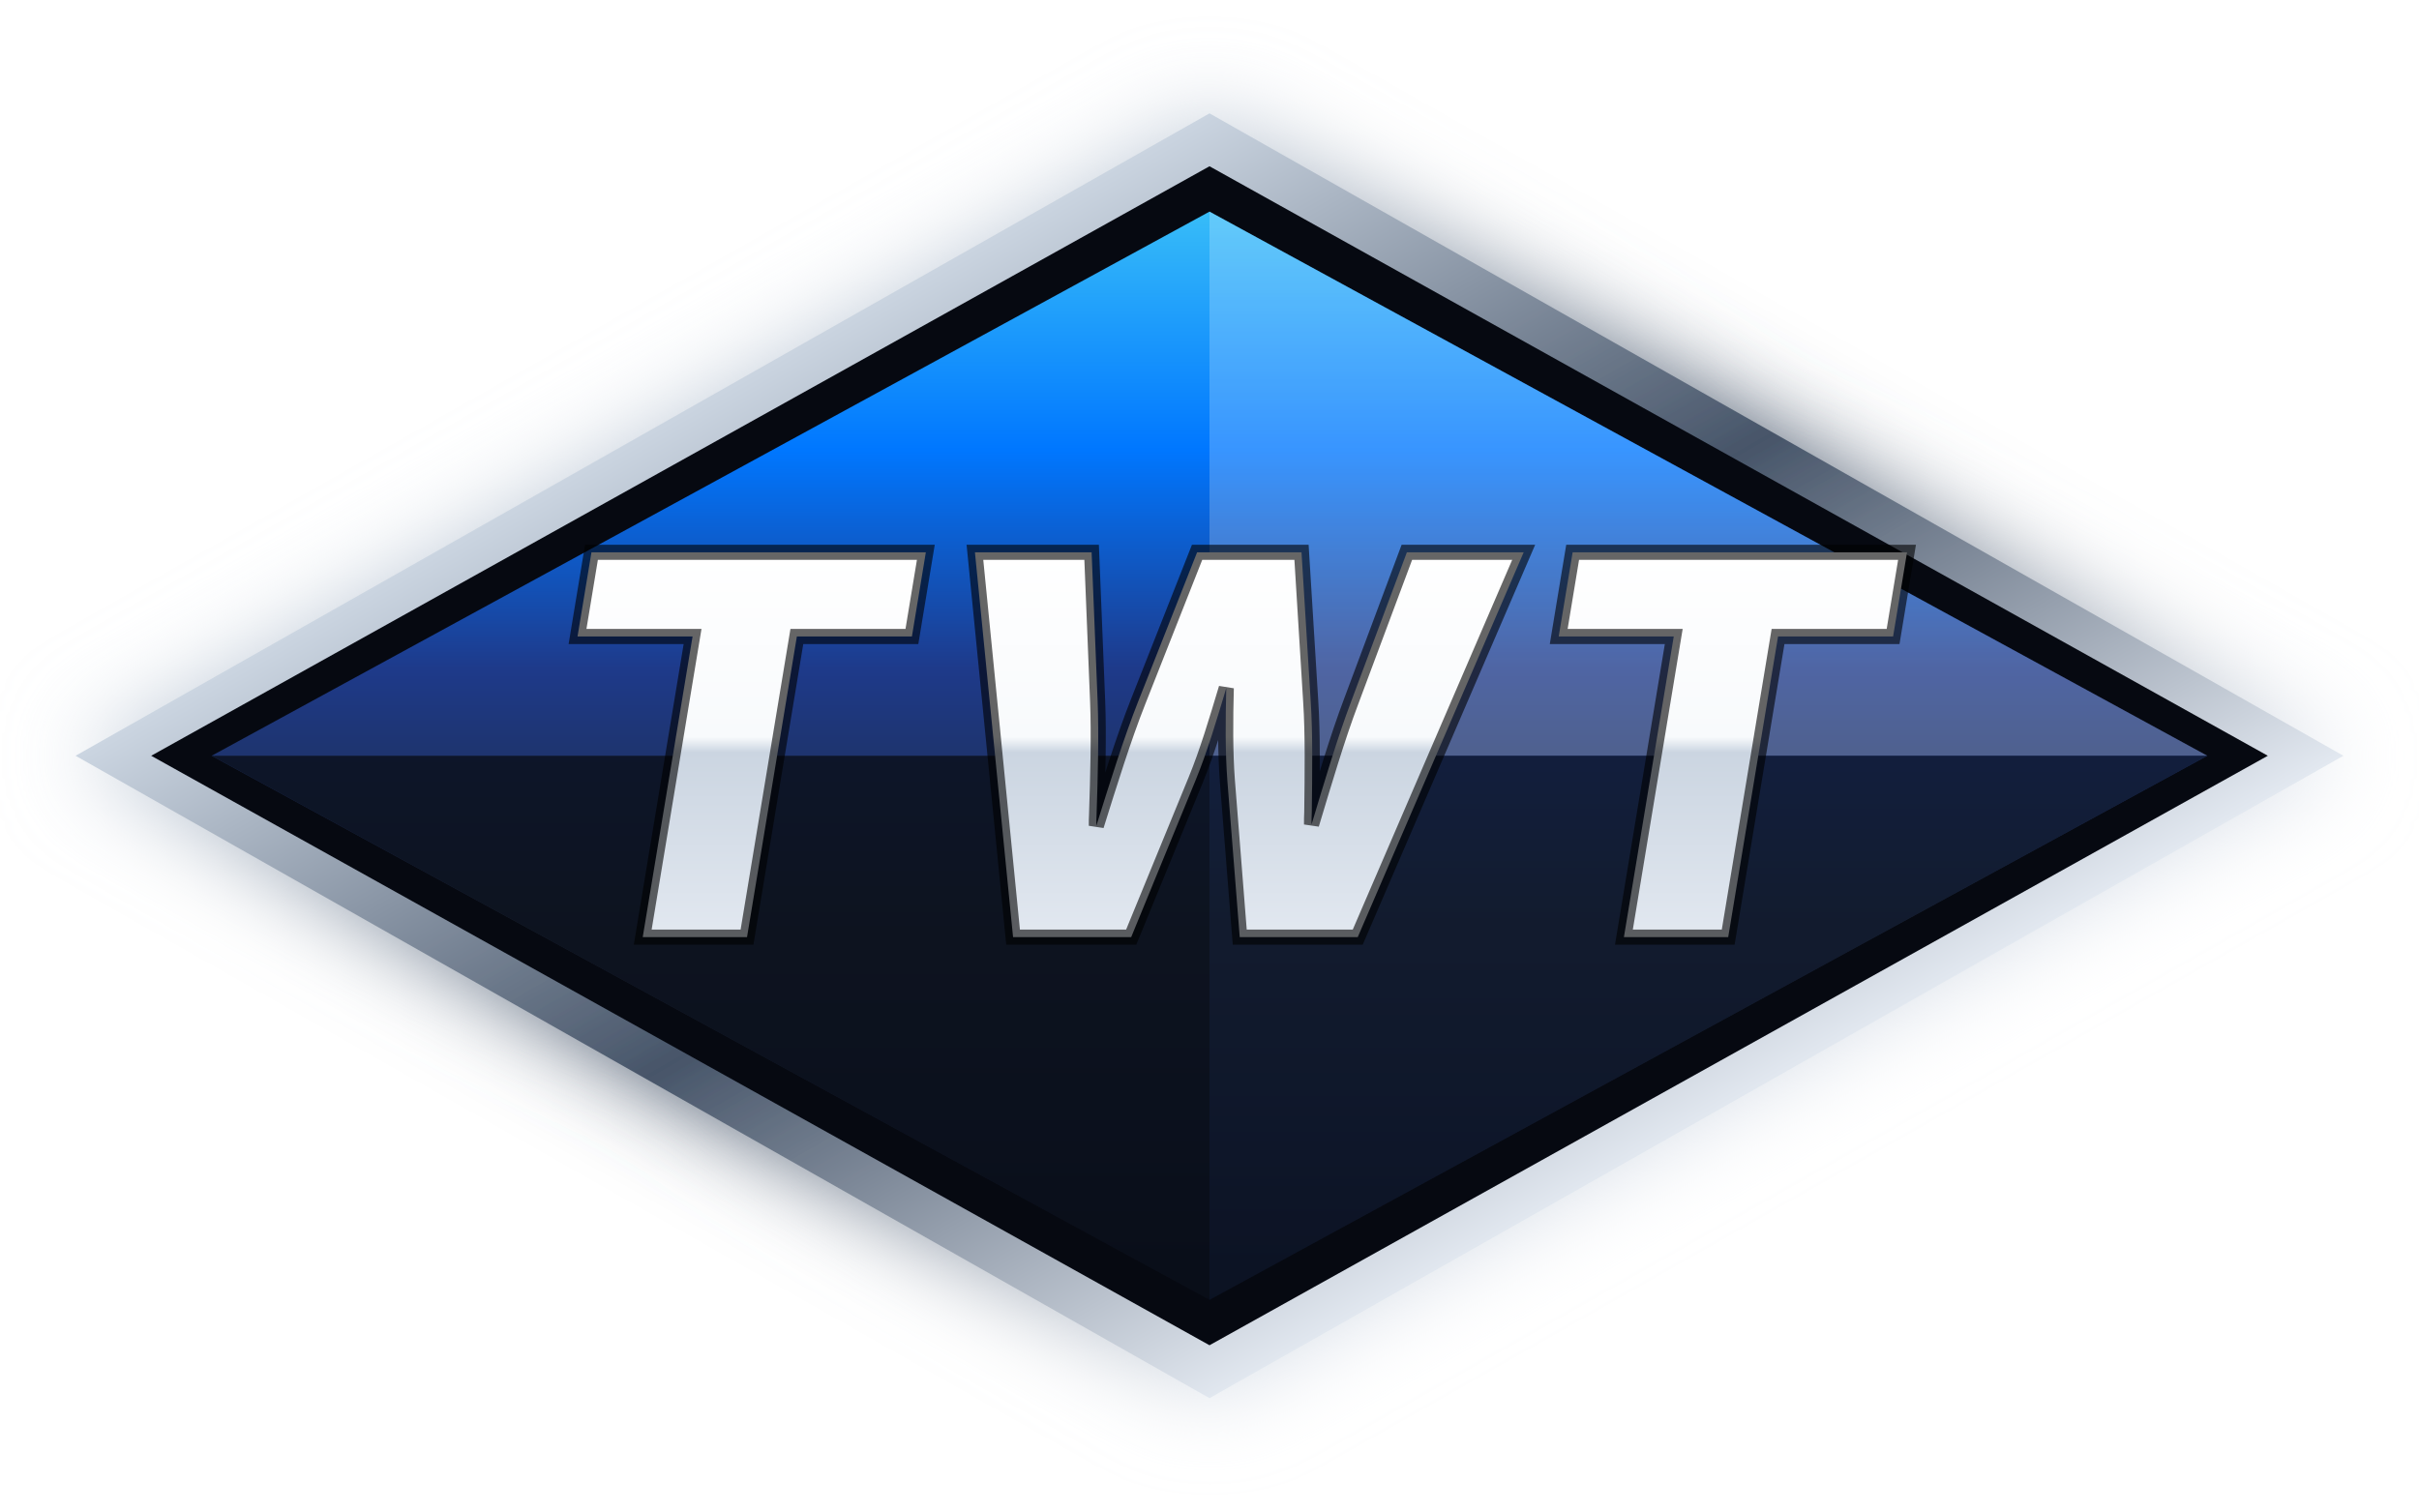
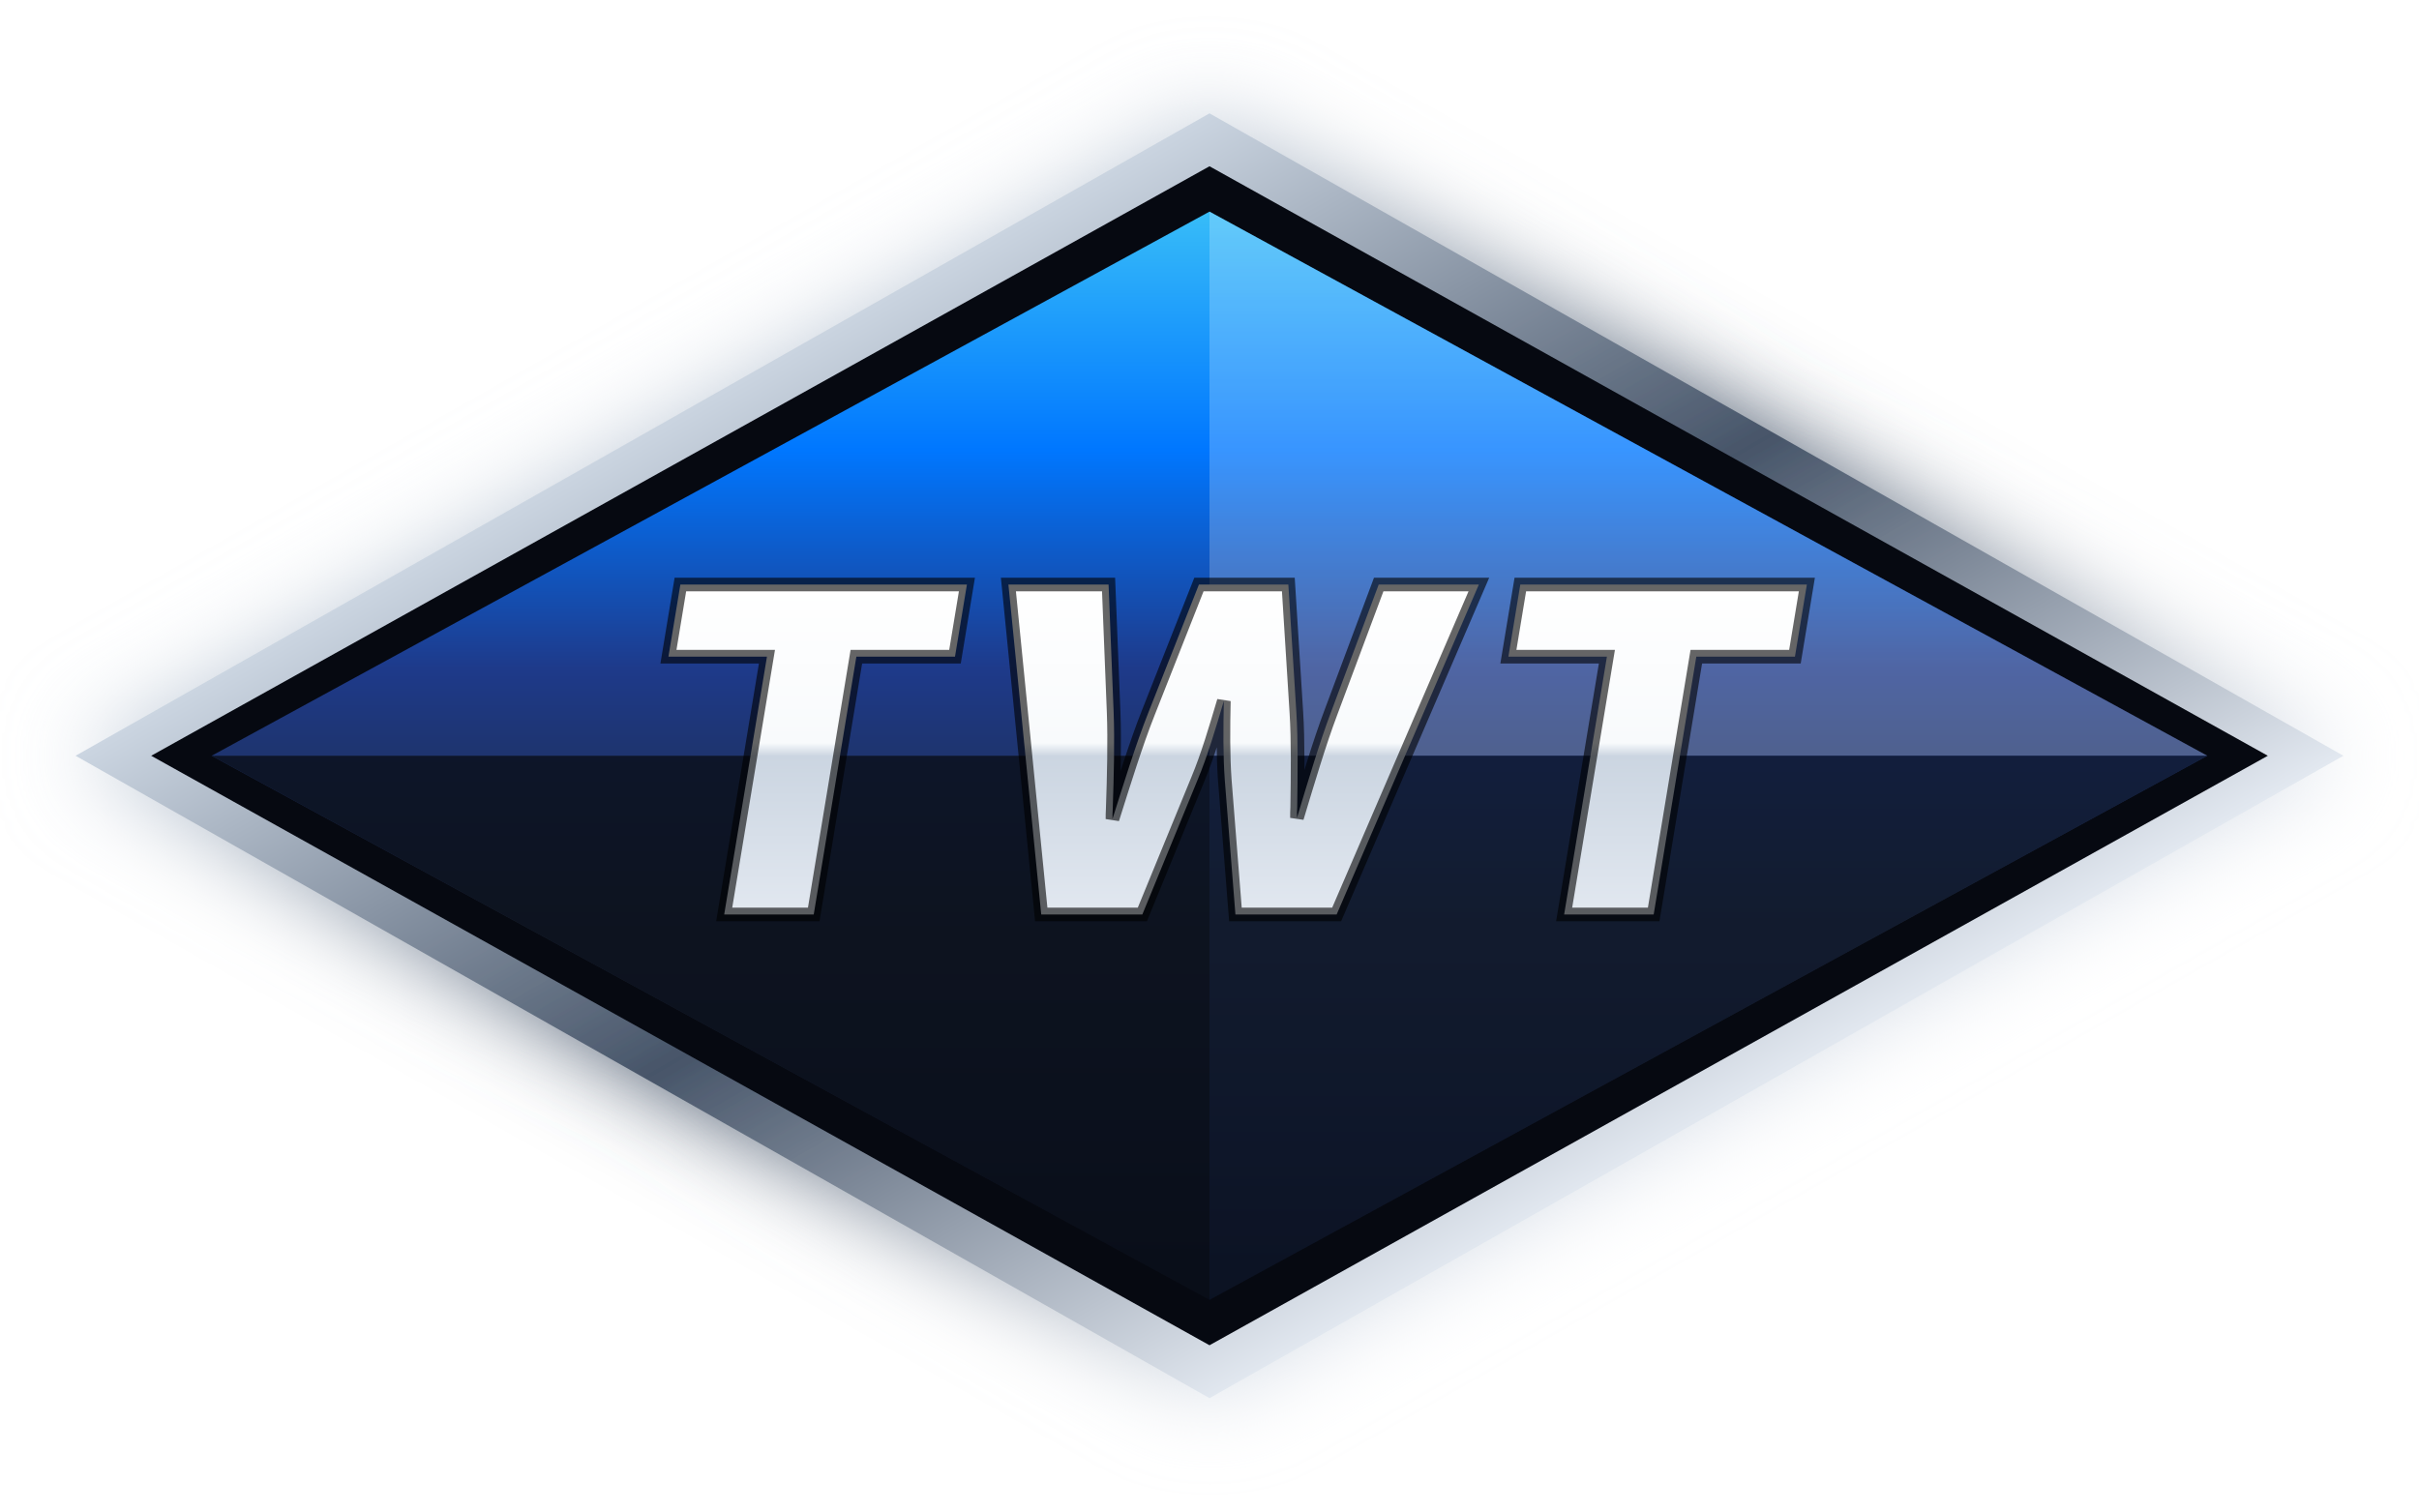
<svg xmlns="http://www.w3.org/2000/svg" viewBox="0 0 320 200" width="100%" height="100%">
  <defs>
    <linearGradient id="diamondBorder" x1="0%" y1="0%" x2="100%" y2="100%">
      <stop offset="0%" stop-color="#ffffff" />
      <stop offset="25%" stop-color="#cbd5e1" />
      <stop offset="50%" stop-color="#475569" />
      <stop offset="75%" stop-color="#e2e8f0" />
      <stop offset="100%" stop-color="#334155" />
    </linearGradient>
    <linearGradient id="diamondBg" x1="0%" y1="0%" x2="0%" y2="100%">
      <stop offset="0%" stop-color="#38bdf8" />
      <stop offset="22%" stop-color="#0077ff" />
      <stop offset="42%" stop-color="#1e3a8a" />
      <stop offset="65%" stop-color="#1e293b" />
      <stop offset="85%" stop-color="#0f172a" />
      <stop offset="100%" stop-color="#050810" />
    </linearGradient>
    <linearGradient id="twtTextGrad" x1="0%" y1="0%" x2="0%" y2="100%">
      <stop offset="0%" stop-color="#ffffff" />
      <stop offset="48%" stop-color="#f8fafc" />
      <stop offset="52%" stop-color="#cbd5e1" />
      <stop offset="100%" stop-color="#e2e8f0" />
    </linearGradient>
    <filter id="glowEffect" x="-20%" y="-20%" width="140%" height="140%">
      <feGaussianBlur stdDeviation="6" result="blur" />
      <feComposite in="SourceGraphic" in2="blur" operator="over" />
    </filter>
  </defs>
  <g transform="translate(160, 100)" text-anchor="middle">
    <polygon points="0,-85 150,0 0,85 -150,0" fill="url(#diamondBorder)" filter="url(#glowEffect)" />
    <polygon points="0,-78 140,0 0,78 -140,0" fill="#060911" />
    <polygon points="0,-72 132,0 0,72 -132,0" fill="url(#diamondBg)" />
    <polygon points="0,-72 132,0 0,0" fill="rgba(255, 255, 255, 0.22)" />
    <polygon points="0,0 132,0 0,72" fill="rgba(15, 23, 42, 0.72)" />
    <polygon points="-132,0 0,0 0,72" fill="rgba(10, 15, 26, 0.82)" />
-     <text x="0" y="24" font-family="'Outfit', 'Inter', -apple-system, sans-serif" font-weight="900" font-style="italic" font-size="70" fill="url(#twtTextGrad)" letter-spacing="3" stroke="rgba(0,0,0,0.6)" stroke-width="2">TWT</text>
+     <text x="0" y="21" font-family="'Outfit', 'Inter', -apple-system, sans-serif" font-weight="900" font-style="italic" font-size="60" fill="url(#twtTextGrad)" letter-spacing="2.5" stroke="rgba(0,0,0,0.6)" stroke-width="1.8">TWT</text>
  </g>
</svg>
